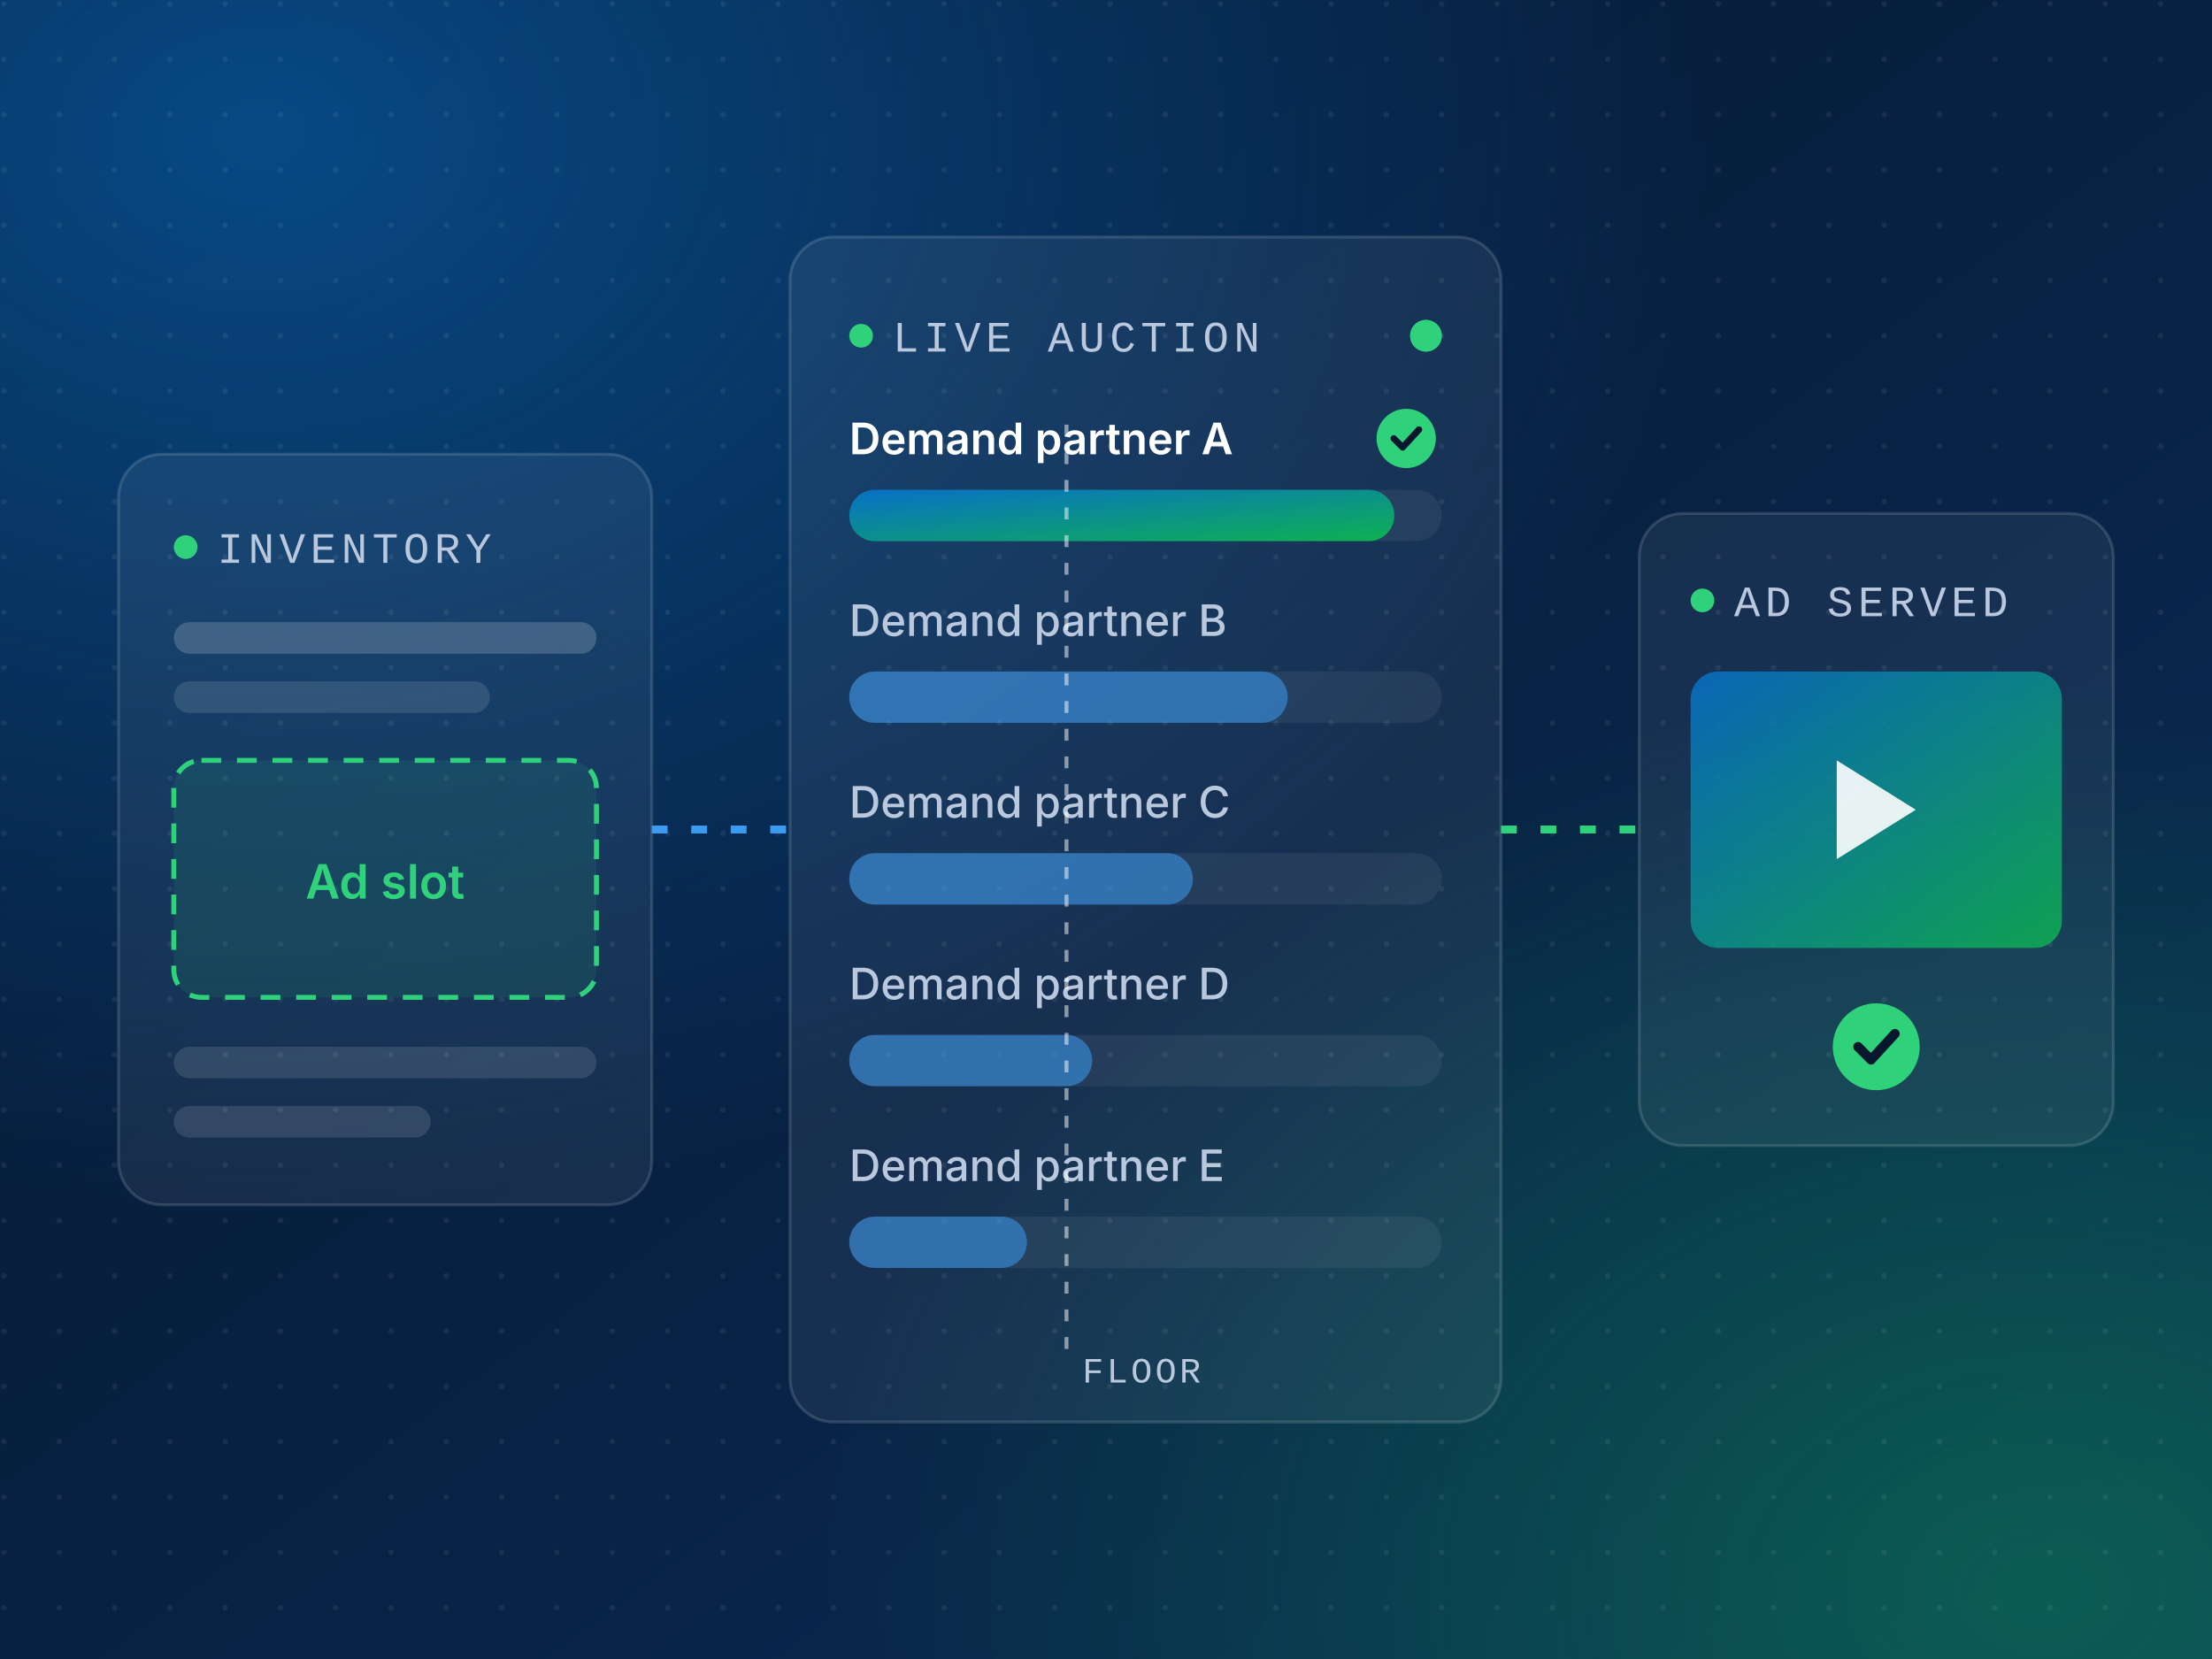
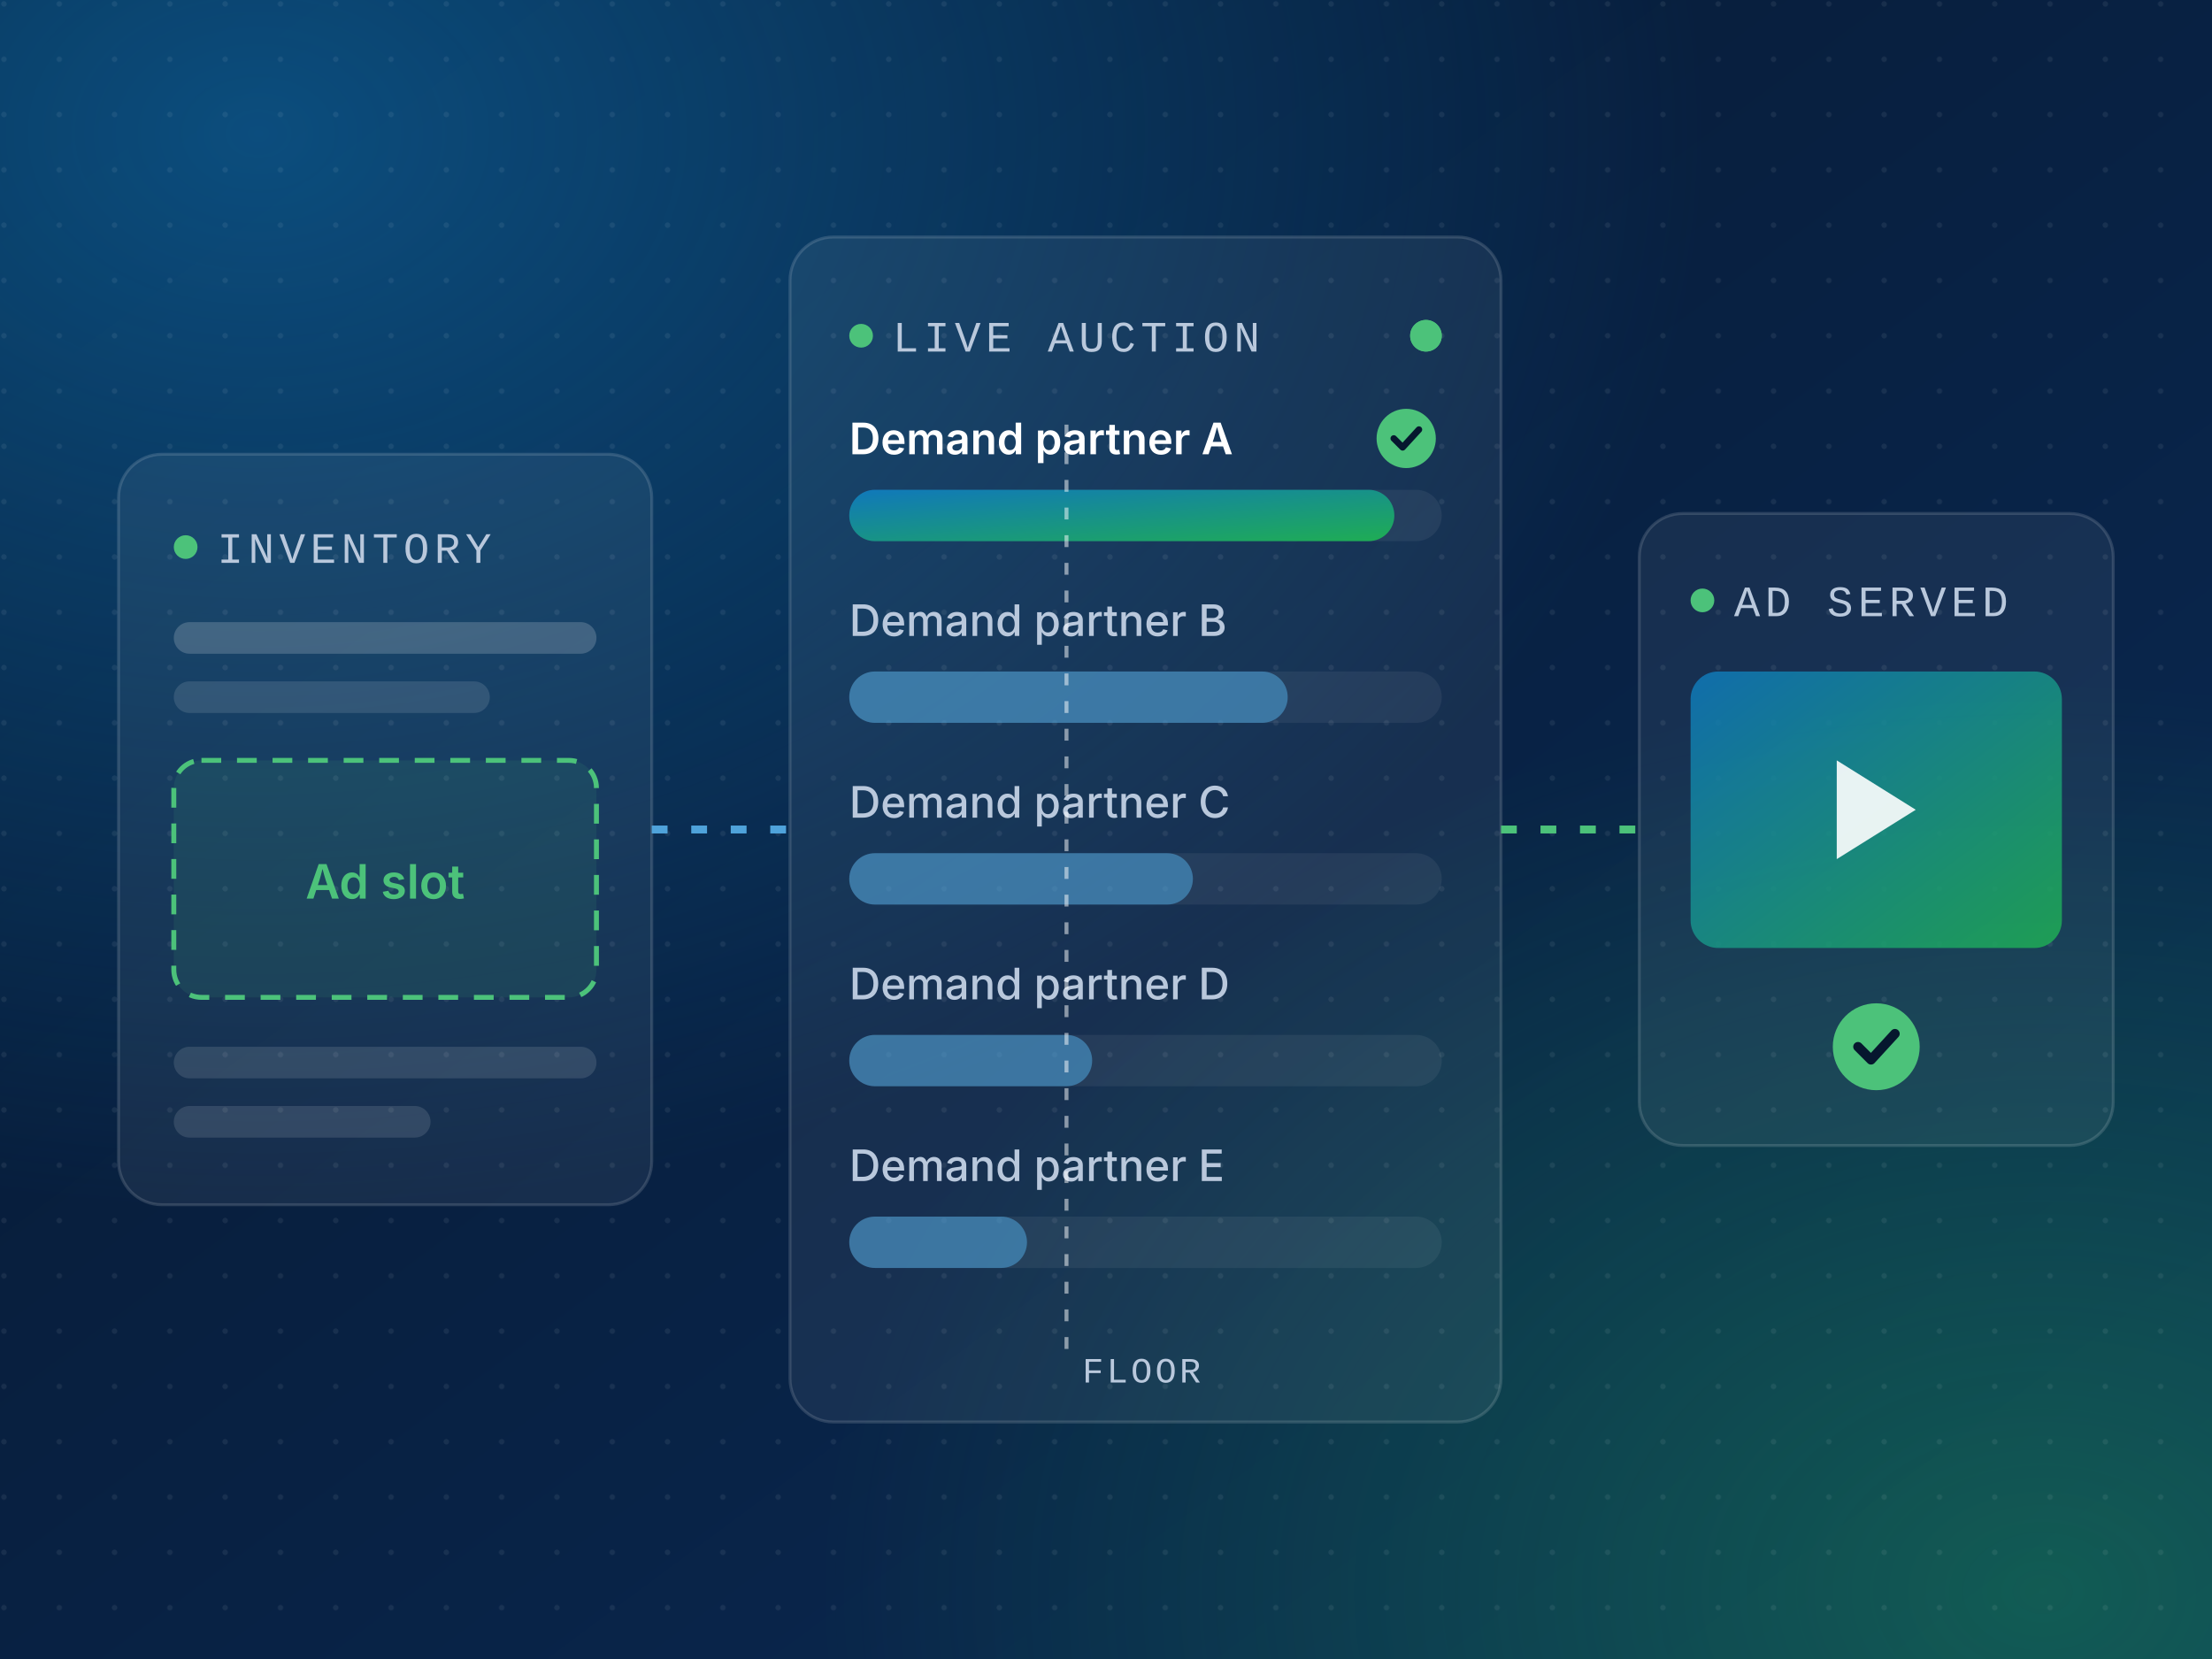
<svg xmlns="http://www.w3.org/2000/svg" viewBox="0 0 1120 840" width="1120" height="840">
  <defs>
    <linearGradient id="bg" x1="0" y1="0" x2="1" y2="1">
      <stop offset="0" stop-color="#06172e" />
      <stop offset="1" stop-color="#0a2b57" />
    </linearGradient>
    <radialGradient id="gb" cx="12%" cy="8%" r="65%">
-       <stop offset="0" stop-color="#0870c7" stop-opacity=".55" />
-       <stop offset="1" stop-color="#0870c7" stop-opacity="0" />
+       <stop offset="0" stop-color="#1078bb" stop-opacity=".55" />
+       <stop offset="1" stop-color="#1078bb" stop-opacity="0" />
    </radialGradient>
    <radialGradient id="gg" cx="92%" cy="96%" r="55%">
-       <stop offset="0" stop-color="#0eb151" stop-opacity=".38" />
-       <stop offset="1" stop-color="#0eb151" stop-opacity="0" />
+       <stop offset="0" stop-color="#1fad53" stop-opacity=".38" />
+       <stop offset="1" stop-color="#1fad53" stop-opacity="0" />
    </radialGradient>
    <pattern id="dots" width="28" height="28" patternUnits="userSpaceOnUse">
      <circle cx="2" cy="2" r="1.4" fill="#fff" fill-opacity=".07" />
    </pattern>
    <linearGradient id="brand" x1="0" y1="0" x2="1" y2="1">
-       <stop offset="0" stop-color="#0870c7" />
-       <stop offset="1" stop-color="#0eb151" />
+       <stop offset="0" stop-color="#1078bb" />
+       <stop offset="1" stop-color="#1fad53" />
    </linearGradient>
    <linearGradient id="area" x1="0" y1="0" x2="0" y2="1">
-       <stop offset="0" stop-color="#2fd27a" stop-opacity=".45" />
-       <stop offset="1" stop-color="#2fd27a" stop-opacity="0" />
+       <stop offset="0" stop-color="#4cc27a" stop-opacity=".45" />
+       <stop offset="1" stop-color="#4cc27a" stop-opacity="0" />
    </linearGradient>
  </defs>
  <style>
.flow{stroke-dasharray:8 12;animation:flow 1.4s linear infinite}
@keyframes flow{to{stroke-dashoffset:-40}}
.pulse{transform-box:fill-box;transform-origin:center;animation:pulse 2.6s ease-out infinite}
@keyframes pulse{0%{transform:scale(.7);opacity:.7}100%{transform:scale(2.3);opacity:0}}
.bar{transform-box:fill-box;transform-origin:left;animation:grow 3.2s ease-in-out infinite alternate}@keyframes grow{from{transform:scaleX(.82)}to{transform:scaleX(1)}}
@media (prefers-reduced-motion:reduce){*{animation:none!important}}
</style>
  <rect width="1120" height="840" fill="url(#bg)" />
  <rect width="1120" height="840" fill="url(#gb)" />
  <rect width="1120" height="840" fill="url(#gg)" />
  <rect width="1120" height="840" fill="url(#dots)" />
  <rect x="60" y="230" width="270" height="380" rx="22" fill="#fff" fill-opacity="0.06" stroke="#fff" stroke-opacity=".14" stroke-width="1.5" />
-   <circle cx="94" cy="277" r="6" fill="#2fd27a" />
+   <circle cx="94" cy="277" r="6" fill="#4cc27a" />
  <text x="110" y="285" font-size="22" font-weight="500" fill="#b9c8dc" fill-opacity="1" text-anchor="start" letter-spacing="2.5" font-family="'JetBrains Mono', Consolas, 'Courier New', monospace">INVENTORY</text>
  <rect x="88" y="315" width="214" height="16" rx="8" fill="#fff" fill-opacity=".18" />
  <rect x="88" y="345" width="160" height="16" rx="8" fill="#fff" fill-opacity=".12" />
-   <rect x="88" y="385" width="214" height="120" rx="14" fill="#2fd27a" fill-opacity=".1" stroke="#2fd27a" stroke-width="2.5" stroke-dasharray="10 8" />
-   <text x="195" y="455" font-size="24" font-weight="600" fill="#2fd27a" fill-opacity="1" text-anchor="middle" letter-spacing="0" font-family="Inter, 'Segoe UI', Roboto, Arial, sans-serif">Ad slot</text>
+   <rect x="88" y="385" width="214" height="120" rx="14" fill="#4cc27a" fill-opacity=".1" stroke="#4cc27a" stroke-width="2.5" stroke-dasharray="10 8" />
+   <text x="195" y="455" font-size="24" font-weight="600" fill="#4cc27a" fill-opacity="1" text-anchor="middle" letter-spacing="0" font-family="Inter, 'Segoe UI', Roboto, Arial, sans-serif">Ad slot</text>
  <rect x="88" y="530" width="214" height="16" rx="8" fill="#fff" fill-opacity=".12" />
  <rect x="88" y="560" width="130" height="16" rx="8" fill="#fff" fill-opacity=".12" />
-   <path d="M330 420 H 400" stroke="#3a9bf0" stroke-width="4" class="flow" />
+   <path d="M330 420 H 400" stroke="#4fa3db" stroke-width="4" class="flow" />
  <rect x="400" y="120" width="360" height="600" rx="22" fill="#fff" fill-opacity="0.06" stroke="#fff" stroke-opacity=".14" stroke-width="1.5" />
-   <circle cx="436" cy="170" r="6" fill="#2fd27a" />
+   <circle cx="436" cy="170" r="6" fill="#4cc27a" />
  <text x="452" y="178" font-size="22" font-weight="500" fill="#b9c8dc" fill-opacity="1" text-anchor="start" letter-spacing="2.5" font-family="'JetBrains Mono', Consolas, 'Courier New', monospace">LIVE AUCTION</text>
-   <circle cx="722" cy="170" r="8" fill="#2fd27a" />
-   <circle cx="722" cy="170" r="8" fill="#2fd27a" class="pulse" />
+   <circle cx="722" cy="170" r="8" fill="#4cc27a" />
+   <circle cx="722" cy="170" r="8" fill="#4cc27a" class="pulse" />
  <text x="430" y="230" font-size="22" font-weight="600" fill="#fff" fill-opacity="1" text-anchor="start" letter-spacing="0" font-family="Inter, 'Segoe UI', Roboto, Arial, sans-serif">Demand partner A</text>
  <rect x="430" y="248" width="300" height="26" rx="13" fill="#fff" fill-opacity=".06" />
  <rect x="430" y="248" width="276" height="26" rx="13" fill="url(#brand)" fill-opacity="1" class="bar" style="animation-delay:0s" />
-   <circle cx="712" cy="222" r="15" fill="#2fd27a" />
+   <circle cx="712" cy="222" r="15" fill="#4cc27a" />
  <path d="M705.7 222l4.5 4.5 8.25-9" fill="none" stroke="#06172e" stroke-width="3.3" stroke-linecap="round" stroke-linejoin="round" />
  <text x="430" y="322" font-size="22" font-weight="500" fill="#b9c8dc" fill-opacity="1" text-anchor="start" letter-spacing="0" font-family="Inter, 'Segoe UI', Roboto, Arial, sans-serif">Demand partner B</text>
  <rect x="430" y="340" width="300" height="26" rx="13" fill="#fff" fill-opacity=".06" />
-   <rect x="430" y="340" width="222" height="26" rx="13" fill="#3a9bf0" fill-opacity="0.55" class="bar" style="animation-delay:0.12s" />
+   <rect x="430" y="340" width="222" height="26" rx="13" fill="#4fa3db" fill-opacity="0.55" class="bar" style="animation-delay:0.12s" />
  <text x="430" y="414" font-size="22" font-weight="500" fill="#b9c8dc" fill-opacity="1" text-anchor="start" letter-spacing="0" font-family="Inter, 'Segoe UI', Roboto, Arial, sans-serif">Demand partner C</text>
  <rect x="430" y="432" width="300" height="26" rx="13" fill="#fff" fill-opacity=".06" />
-   <rect x="430" y="432" width="174" height="26" rx="13" fill="#3a9bf0" fill-opacity="0.55" class="bar" style="animation-delay:0.24s" />
+   <rect x="430" y="432" width="174" height="26" rx="13" fill="#4fa3db" fill-opacity="0.55" class="bar" style="animation-delay:0.24s" />
  <text x="430" y="506" font-size="22" font-weight="500" fill="#b9c8dc" fill-opacity="1" text-anchor="start" letter-spacing="0" font-family="Inter, 'Segoe UI', Roboto, Arial, sans-serif">Demand partner D</text>
  <rect x="430" y="524" width="300" height="26" rx="13" fill="#fff" fill-opacity=".06" />
-   <rect x="430" y="524" width="123" height="26" rx="13" fill="#3a9bf0" fill-opacity="0.55" class="bar" style="animation-delay:0.36s" />
+   <rect x="430" y="524" width="123" height="26" rx="13" fill="#4fa3db" fill-opacity="0.55" class="bar" style="animation-delay:0.36s" />
  <text x="430" y="598" font-size="22" font-weight="500" fill="#b9c8dc" fill-opacity="1" text-anchor="start" letter-spacing="0" font-family="Inter, 'Segoe UI', Roboto, Arial, sans-serif">Demand partner E</text>
  <rect x="430" y="616" width="300" height="26" rx="13" fill="#fff" fill-opacity=".06" />
-   <rect x="430" y="616" width="90" height="26" rx="13" fill="#3a9bf0" fill-opacity="0.55" class="bar" style="animation-delay:0.48s" />
+   <rect x="430" y="616" width="90" height="26" rx="13" fill="#4fa3db" fill-opacity="0.55" class="bar" style="animation-delay:0.48s" />
  <path d="M540 215 V 690" stroke="#fff" stroke-opacity=".5" stroke-width="2" stroke-dasharray="6 8" />
  <text x="548" y="700" font-size="18" font-weight="500" fill="#b9c8dc" fill-opacity="1" text-anchor="start" letter-spacing="1.5" font-family="'JetBrains Mono', Consolas, 'Courier New', monospace">FLOOR</text>
-   <path d="M760 420 H 830" stroke="#2fd27a" stroke-width="4" class="flow" />
+   <path d="M760 420 H 830" stroke="#4cc27a" stroke-width="4" class="flow" />
  <rect x="830" y="260" width="240" height="320" rx="22" fill="#fff" fill-opacity="0.06" stroke="#fff" stroke-opacity=".14" stroke-width="1.5" />
-   <circle cx="862" cy="304" r="6" fill="#2fd27a" />
+   <circle cx="862" cy="304" r="6" fill="#4cc27a" />
  <text x="878" y="312" font-size="22" font-weight="500" fill="#b9c8dc" fill-opacity="1" text-anchor="start" letter-spacing="2.5" font-family="'JetBrains Mono', Consolas, 'Courier New', monospace">AD SERVED</text>
  <rect x="856" y="340" width="188" height="140" rx="14" fill="url(#brand)" fill-opacity=".85" />
  <path d="M930 385 l40 25 -40 25z" fill="#fff" fill-opacity=".9" />
-   <circle cx="950" cy="530" r="22" fill="#2fd27a" />
+   <circle cx="950" cy="530" r="22" fill="#4cc27a" />
  <path d="M940.76 530l6.6 6.6 12.1-13.2" fill="none" stroke="#06172e" stroke-width="4.84" stroke-linecap="round" stroke-linejoin="round" />
</svg>
